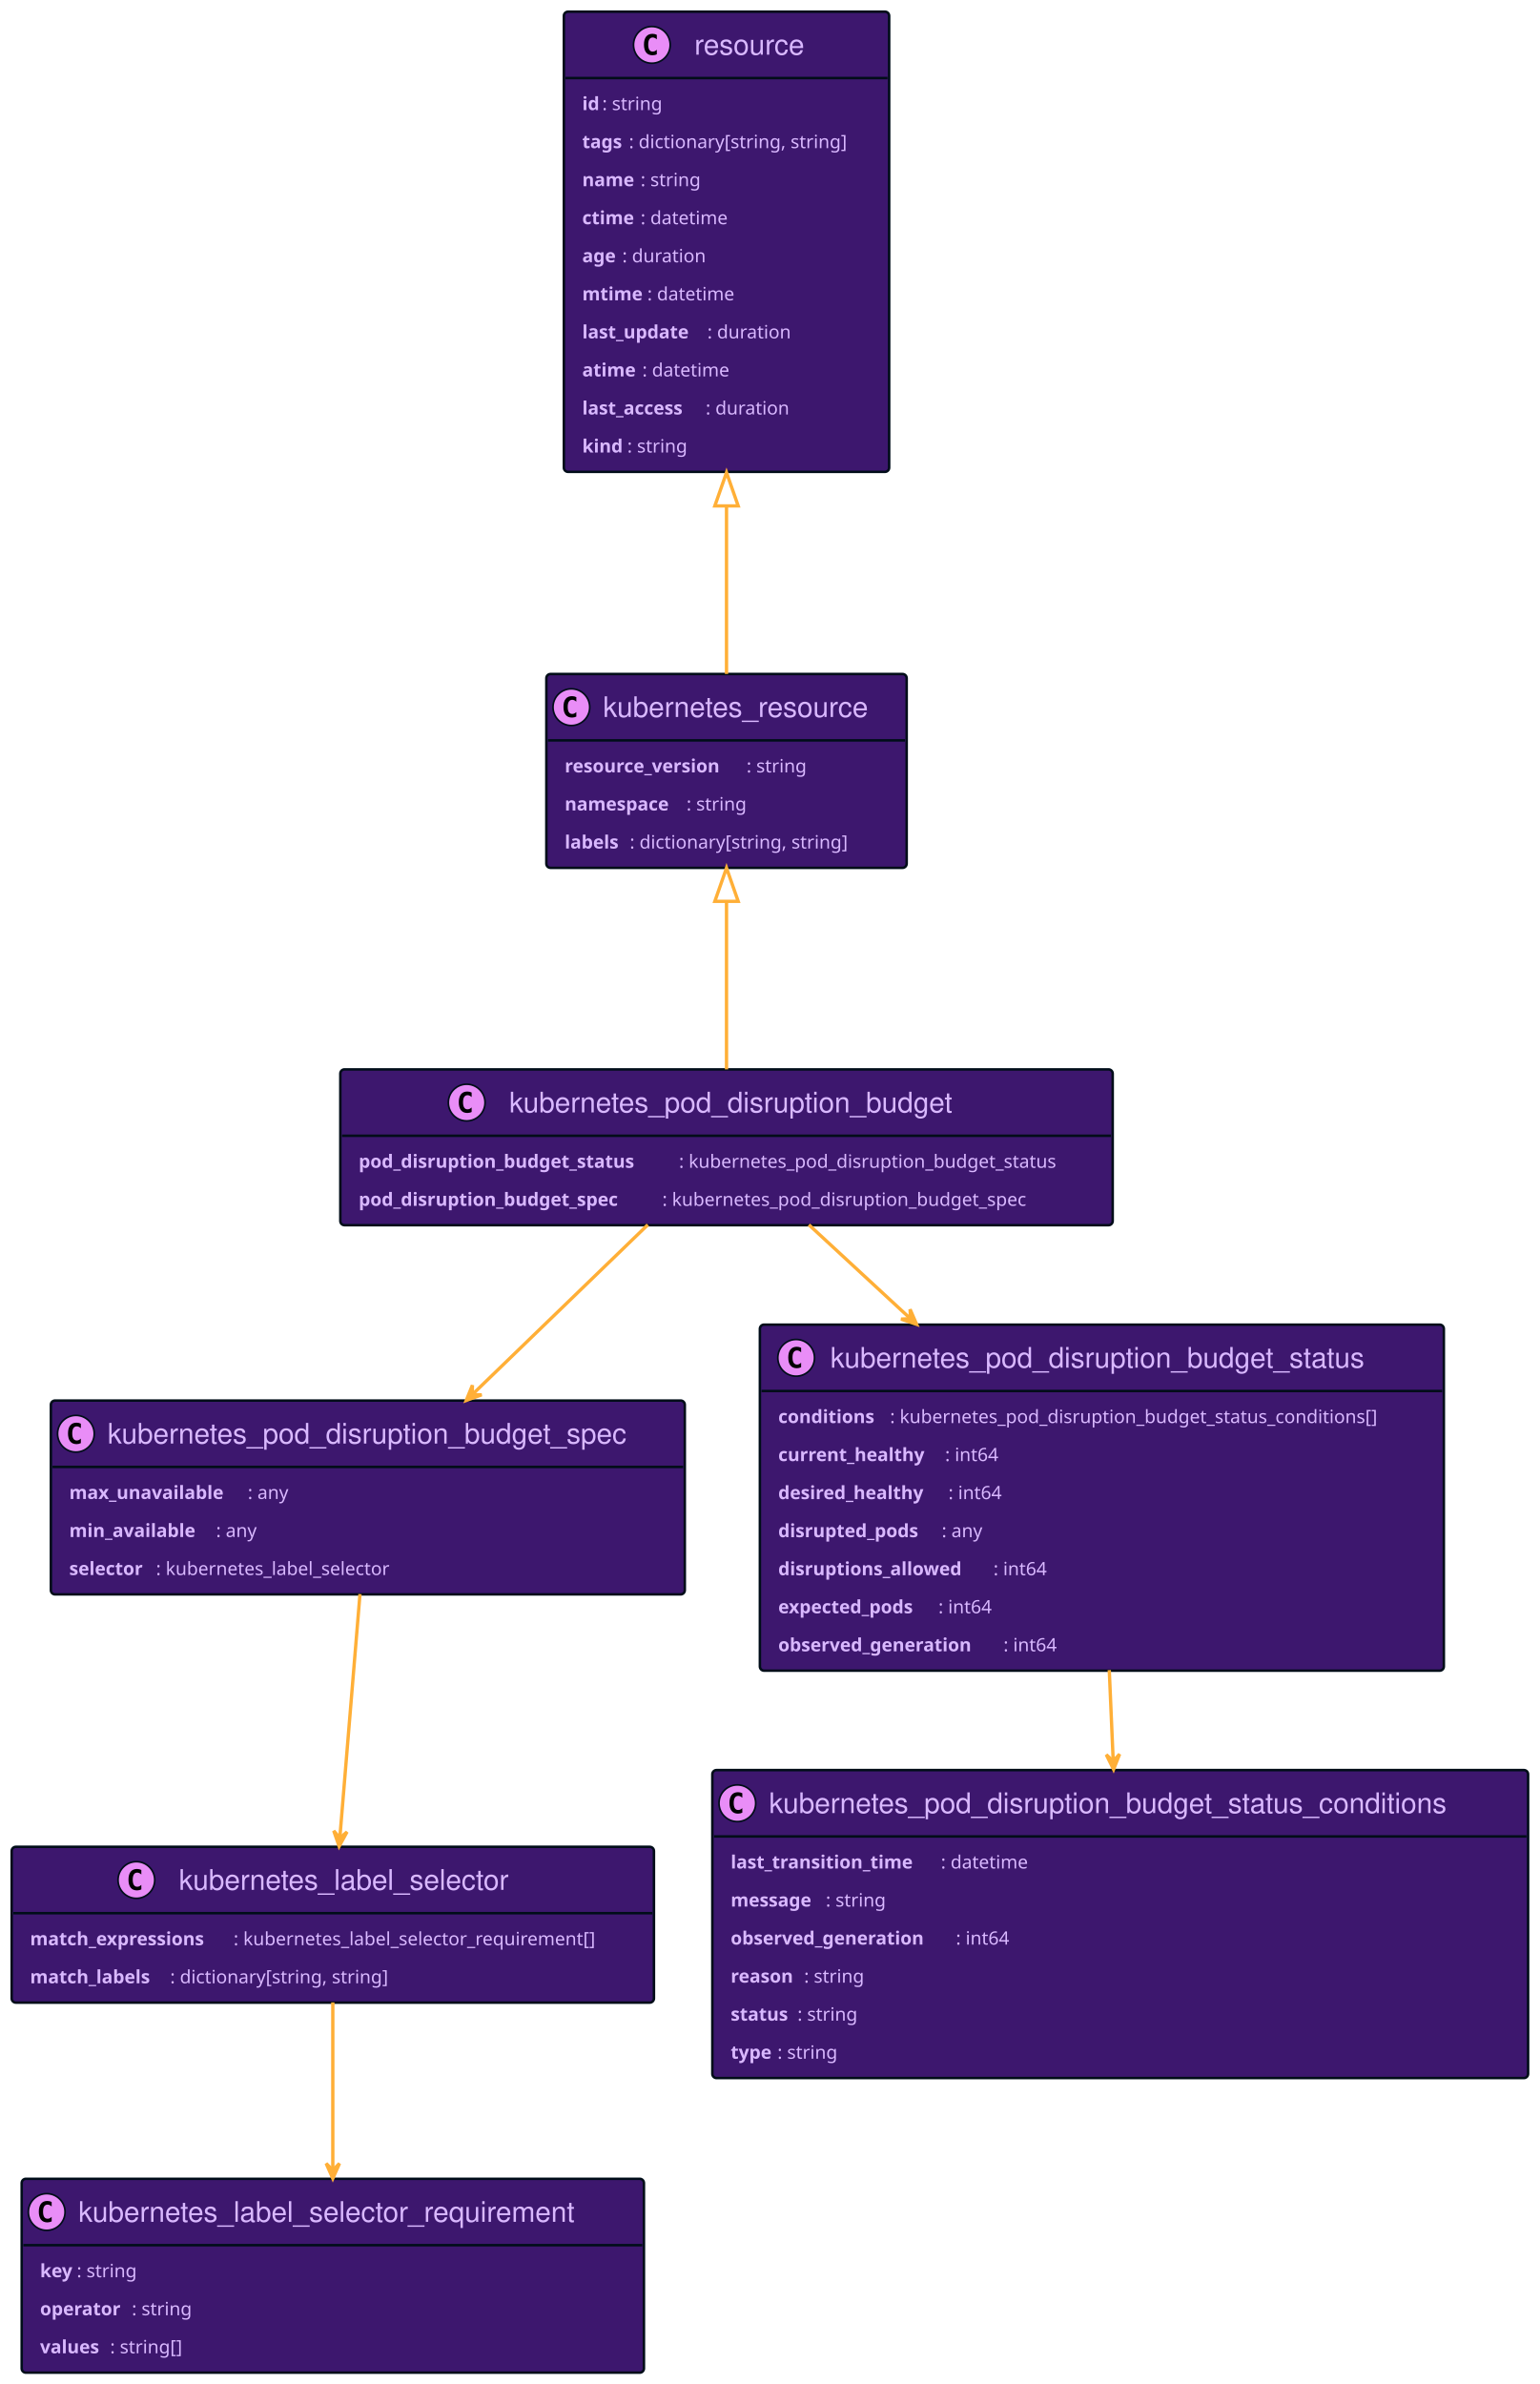
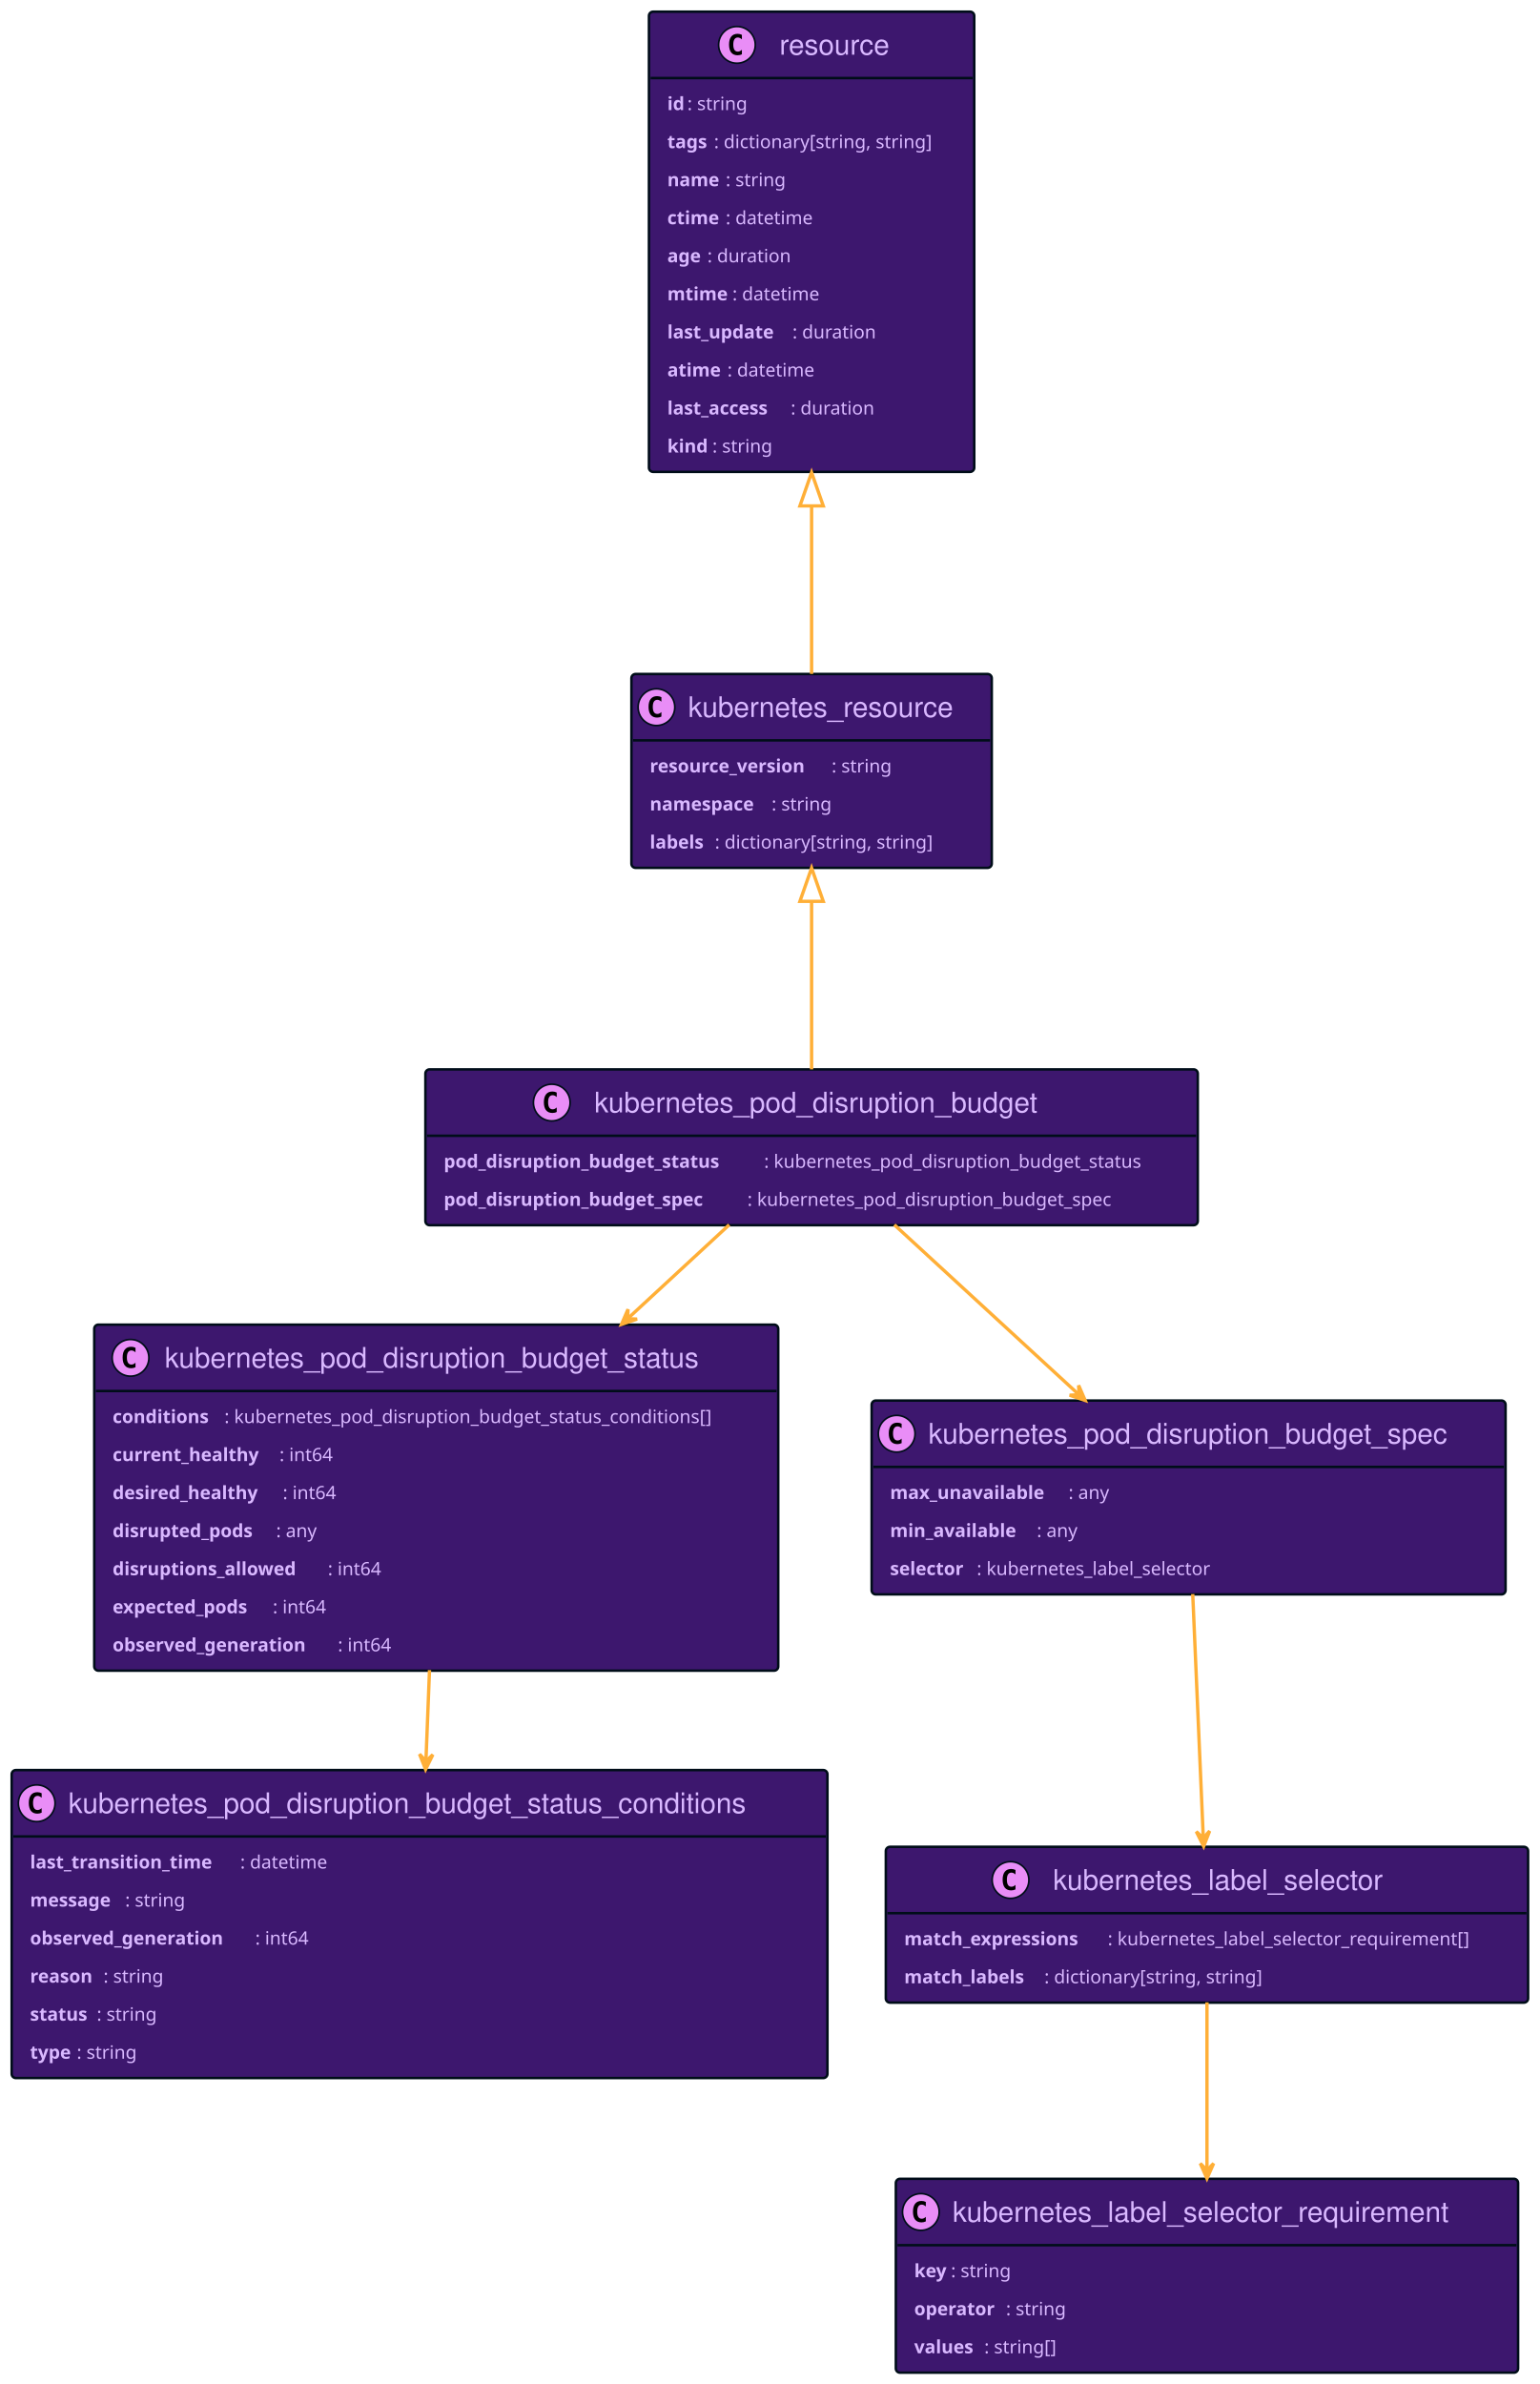
<svg xmlns="http://www.w3.org/2000/svg" xmlns:xlink="http://www.w3.org/1999/xlink" width="923" height="1429" preserveAspectRatio="none" style="width:923px;height:1429px;background:#00000000">
-   <a xlink:actuate="onRequest" xlink:href="#a" xlink:show="new" xlink:title="#kubernetes_label_selector" xlink:type="simple" target="_top">
-     <rect id="a" width="385" height="93.398" x="7" y="1107" fill="#3D176E" rx="2.5" ry="2.5" style="stroke:#000d19;stroke-width:1.5" />
-     <circle cx="81.75" cy="1126.895" r="11" fill="#E98DF7" style="stroke:#000d19;stroke-width:1" />
-     <path d="M84.719 1132.535q-.578.297-1.219.438-.64.156-1.344.156-2.5 0-3.828-1.64-1.312-1.657-1.312-4.782t1.312-4.781q1.328-1.656 3.828-1.656.703 0 1.344.156.656.156 1.219.453v2.719q-.625-.578-1.219-.844-.594-.281-1.219-.281-1.344 0-2.031 1.078-.688 1.062-.688 3.156 0 2.094.688 3.172.688 1.062 2.031 1.062.625 0 1.219-.265.594-.281 1.219-.86v2.72Z" />
-     <text x="107.25" y="1132.78" fill="#D9B8FF" font-family="Helvetica" font-size="17" textLength="217">kubernetes_label_selector</text>
-     <path d="M8 1146.789h383" style="stroke:#000d19;stroke-width:1.5" />
-     <text x="18" y="1165.999" fill="#D9B8FF" font-family="sans-serif" font-size="11" font-weight="bold" textLength="122">match_expressions</text>
-     <text x="140" y="1165.999" fill="#D9B8FF" font-family="sans-serif" font-size="11" textLength="241">: kubernetes_label_selector_requirement[]</text>
-     <text x="18" y="1188.804" fill="#D9B8FF" font-family="sans-serif" font-size="11" font-weight="bold" textLength="84">match_labels</text>
-     <text x="102" y="1188.804" fill="#D9B8FF" font-family="sans-serif" font-size="11" textLength="145">: dictionary[string, string]</text>
+   <a xlink:actuate="onRequest" xlink:href="#a" xlink:show="new" xlink:title="#resource" xlink:type="simple" target="_top">
+     <rect id="a" width="195" height="275.836" x="389" y="7" fill="#3D176E" rx="2.5" ry="2.5" style="stroke:#000d19;stroke-width:1.5" />
+     <circle cx="441.75" cy="26.895" r="11" fill="#E98DF7" style="stroke:#000d19;stroke-width:1" />
+     <path d="M444.719 32.535q-.578.297-1.219.438-.64.156-1.344.156-2.5 0-3.828-1.64-1.312-1.657-1.312-4.782t1.312-4.781q1.328-1.656 3.828-1.656.703 0 1.344.156.656.156 1.219.453v2.719q-.625-.578-1.219-.844-.594-.281-1.219-.281-1.344 0-2.031 1.078-.688 1.062-.688 3.156 0 2.094.688 3.172.688 1.062 2.031 1.062.625 0 1.219-.265.594-.281 1.219-.86v2.72Z" />
+     <text x="467.25" y="32.78" fill="#D9B8FF" font-family="Helvetica" font-size="17" textLength="71">resource</text>
+     <path d="M390 46.789h193" style="stroke:#000d19;stroke-width:1.5" />
+     <text x="400" y="65.999" fill="#D9B8FF" font-family="sans-serif" font-size="11" font-weight="bold" textLength="12">id</text>
+     <text x="412" y="65.999" fill="#D9B8FF" font-family="sans-serif" font-size="11" textLength="41">: string</text>
+     <text x="400" y="88.804" fill="#D9B8FF" font-family="sans-serif" font-size="11" font-weight="bold" textLength="28">tags</text>
+     <text x="428" y="88.804" fill="#D9B8FF" font-family="sans-serif" font-size="11" textLength="145">: dictionary[string, string]</text>
+     <text x="400" y="111.609" fill="#D9B8FF" font-family="sans-serif" font-size="11" font-weight="bold" textLength="35">name</text>
+     <text x="435" y="111.609" fill="#D9B8FF" font-family="sans-serif" font-size="11" textLength="41">: string</text>
+     <text x="400" y="134.414" fill="#D9B8FF" font-family="sans-serif" font-size="11" font-weight="bold" textLength="35">ctime</text>
+     <text x="435" y="134.414" fill="#D9B8FF" font-family="sans-serif" font-size="11" textLength="58">: datetime</text>
+     <text x="400" y="157.218" fill="#D9B8FF" font-family="sans-serif" font-size="11" font-weight="bold" textLength="24">age</text>
+     <text x="424" y="157.218" fill="#D9B8FF" font-family="sans-serif" font-size="11" textLength="55">: duration</text>
+     <text x="400" y="180.023" fill="#D9B8FF" font-family="sans-serif" font-size="11" font-weight="bold" textLength="39">mtime</text>
+     <text x="439" y="180.023" fill="#D9B8FF" font-family="sans-serif" font-size="11" textLength="58">: datetime</text>
+     <text x="400" y="202.828" fill="#D9B8FF" font-family="sans-serif" font-size="11" font-weight="bold" textLength="75">last_update</text>
+     <text x="475" y="202.828" fill="#D9B8FF" font-family="sans-serif" font-size="11" textLength="55">: duration</text>
+     <text x="400" y="225.632" fill="#D9B8FF" font-family="sans-serif" font-size="11" font-weight="bold" textLength="36">atime</text>
+     <text x="436" y="225.632" fill="#D9B8FF" font-family="sans-serif" font-size="11" textLength="58">: datetime</text>
+     <text x="400" y="248.437" fill="#D9B8FF" font-family="sans-serif" font-size="11" font-weight="bold" textLength="74">last_access</text>
+     <text x="474" y="248.437" fill="#D9B8FF" font-family="sans-serif" font-size="11" textLength="55">: duration</text>
+     <text x="400" y="271.242" fill="#D9B8FF" font-family="sans-serif" font-size="11" font-weight="bold" textLength="27">kind</text>
+     <text x="427" y="271.242" fill="#D9B8FF" font-family="sans-serif" font-size="11" textLength="41">: string</text>
  </a>
-   <a xlink:actuate="onRequest" xlink:href="#b" xlink:show="new" xlink:title="#kubernetes_label_selector_requirement" xlink:type="simple" target="_top">
-     <rect id="b" width="373" height="116.203" x="13" y="1306" fill="#3D176E" rx="2.5" ry="2.5" style="stroke:#000d19;stroke-width:1.5" />
-     <circle cx="28" cy="1325.895" r="11" fill="#E98DF7" style="stroke:#000d19;stroke-width:1" />
-     <path d="M30.969 1331.535q-.578.297-1.219.438-.64.156-1.344.156-2.5 0-3.828-1.64-1.312-1.657-1.312-4.782t1.312-4.781q1.328-1.656 3.828-1.656.703 0 1.344.156.656.156 1.219.453v2.719q-.625-.578-1.219-.844-.594-.281-1.219-.281-1.343 0-2.031 1.078-.688 1.062-.688 3.156 0 2.094.688 3.172.688 1.062 2.031 1.062.625 0 1.219-.265.594-.281 1.219-.86v2.72Z" />
-     <text x="47" y="1331.78" fill="#D9B8FF" font-family="Helvetica" font-size="17" textLength="331">kubernetes_label_selector_requirement</text>
-     <path d="M14 1345.789h371" style="stroke:#000d19;stroke-width:1.5" />
-     <text x="24" y="1364.999" fill="#D9B8FF" font-family="sans-serif" font-size="11" font-weight="bold" textLength="22">key</text>
-     <text x="46" y="1364.999" fill="#D9B8FF" font-family="sans-serif" font-size="11" textLength="41">: string</text>
-     <text x="24" y="1387.804" fill="#D9B8FF" font-family="sans-serif" font-size="11" font-weight="bold" textLength="55">operator</text>
-     <text x="79" y="1387.804" fill="#D9B8FF" font-family="sans-serif" font-size="11" textLength="41">: string</text>
-     <text x="24" y="1410.609" fill="#D9B8FF" font-family="sans-serif" font-size="11" font-weight="bold" textLength="42">values</text>
-     <text x="66" y="1410.609" fill="#D9B8FF" font-family="sans-serif" font-size="11" textLength="49">: string[]</text>
+   <a xlink:actuate="onRequest" xlink:href="#b" xlink:show="new" xlink:title="#kubernetes_resource" xlink:type="simple" target="_top">
+     <rect id="b" width="216" height="116.203" x="378.5" y="404" fill="#3D176E" rx="2.5" ry="2.5" style="stroke:#000d19;stroke-width:1.5" />
+     <circle cx="393.5" cy="423.894" r="11" fill="#E98DF7" style="stroke:#000d19;stroke-width:1" />
+     <path d="M396.469 429.535q-.578.297-1.219.438-.64.156-1.344.156-2.5 0-3.828-1.64-1.312-1.657-1.312-4.782t1.312-4.781q1.328-1.656 3.828-1.656.703 0 1.344.156.656.156 1.219.453v2.719q-.625-.579-1.219-.844-.594-.281-1.219-.281-1.344 0-2.031 1.078-.688 1.062-.688 3.156 0 2.094.688 3.172.688 1.062 2.031 1.062.625 0 1.219-.265.594-.281 1.219-.86v2.72Z" />
+     <text x="412.5" y="429.78" fill="#D9B8FF" font-family="Helvetica" font-size="17" textLength="174">kubernetes_resource</text>
+     <path d="M379.5 443.789h214" style="stroke:#000d19;stroke-width:1.5" />
+     <text x="389.5" y="463" fill="#D9B8FF" font-family="sans-serif" font-size="11" font-weight="bold" textLength="109">resource_version</text>
+     <text x="498.5" y="463" fill="#D9B8FF" font-family="sans-serif" font-size="11" textLength="41">: string</text>
+     <text x="389.5" y="485.804" fill="#D9B8FF" font-family="sans-serif" font-size="11" font-weight="bold" textLength="73">namespace</text>
+     <text x="462.5" y="485.804" fill="#D9B8FF" font-family="sans-serif" font-size="11" textLength="41">: string</text>
+     <text x="389.5" y="508.609" fill="#D9B8FF" font-family="sans-serif" font-size="11" font-weight="bold" textLength="39">labels</text>
+     <text x="428.5" y="508.609" fill="#D9B8FF" font-family="sans-serif" font-size="11" textLength="145">: dictionary[string, string]</text>
  </a>
-   <a xlink:actuate="onRequest" xlink:href="#c" xlink:show="new" xlink:title="#kubernetes_resource" xlink:type="simple" target="_top">
-     <rect id="c" width="216" height="116.203" x="327.5" y="404" fill="#3D176E" rx="2.5" ry="2.5" style="stroke:#000d19;stroke-width:1.5" />
-     <circle cx="342.5" cy="423.894" r="11" fill="#E98DF7" style="stroke:#000d19;stroke-width:1" />
-     <path d="M345.469 429.535q-.578.297-1.219.438-.64.156-1.344.156-2.5 0-3.828-1.64-1.312-1.657-1.312-4.782t1.312-4.781q1.328-1.656 3.828-1.656.703 0 1.344.156.656.156 1.219.453v2.719q-.625-.579-1.219-.844-.594-.281-1.219-.281-1.344 0-2.031 1.078-.688 1.062-.688 3.156 0 2.094.688 3.172.688 1.062 2.031 1.062.625 0 1.219-.265.594-.281 1.219-.86v2.72Z" />
-     <text x="361.5" y="429.78" fill="#D9B8FF" font-family="Helvetica" font-size="17" textLength="174">kubernetes_resource</text>
-     <path d="M328.5 443.789h214" style="stroke:#000d19;stroke-width:1.5" />
-     <text x="338.5" y="463" fill="#D9B8FF" font-family="sans-serif" font-size="11" font-weight="bold" textLength="109">resource_version</text>
-     <text x="447.5" y="463" fill="#D9B8FF" font-family="sans-serif" font-size="11" textLength="41">: string</text>
-     <text x="338.5" y="485.804" fill="#D9B8FF" font-family="sans-serif" font-size="11" font-weight="bold" textLength="73">namespace</text>
-     <text x="411.5" y="485.804" fill="#D9B8FF" font-family="sans-serif" font-size="11" textLength="41">: string</text>
-     <text x="338.5" y="508.609" fill="#D9B8FF" font-family="sans-serif" font-size="11" font-weight="bold" textLength="39">labels</text>
-     <text x="377.5" y="508.609" fill="#D9B8FF" font-family="sans-serif" font-size="11" textLength="145">: dictionary[string, string]</text>
+   <a xlink:actuate="onRequest" xlink:href="#c" xlink:show="new" xlink:title="#kubernetes_label_selector" xlink:type="simple" target="_top">
+     <rect id="c" width="385" height="93.398" x="531" y="1107" fill="#3D176E" rx="2.5" ry="2.5" style="stroke:#000d19;stroke-width:1.5" />
+     <circle cx="605.75" cy="1126.895" r="11" fill="#E98DF7" style="stroke:#000d19;stroke-width:1" />
+     <path d="M608.719 1132.535q-.578.297-1.219.438-.64.156-1.344.156-2.5 0-3.828-1.64-1.312-1.657-1.312-4.782t1.312-4.781q1.328-1.656 3.828-1.656.703 0 1.344.156.656.156 1.219.453v2.719q-.625-.578-1.219-.844-.594-.281-1.219-.281-1.343 0-2.031 1.078-.688 1.062-.688 3.156 0 2.094.688 3.172.688 1.062 2.031 1.062.625 0 1.219-.265.594-.281 1.219-.86v2.72Z" />
+     <text x="631.25" y="1132.78" fill="#D9B8FF" font-family="Helvetica" font-size="17" textLength="217">kubernetes_label_selector</text>
+     <path d="M532 1146.789h383" style="stroke:#000d19;stroke-width:1.5" />
+     <text x="542" y="1165.999" fill="#D9B8FF" font-family="sans-serif" font-size="11" font-weight="bold" textLength="122">match_expressions</text>
+     <text x="664" y="1165.999" fill="#D9B8FF" font-family="sans-serif" font-size="11" textLength="241">: kubernetes_label_selector_requirement[]</text>
+     <text x="542" y="1188.804" fill="#D9B8FF" font-family="sans-serif" font-size="11" font-weight="bold" textLength="84">match_labels</text>
+     <text x="626" y="1188.804" fill="#D9B8FF" font-family="sans-serif" font-size="11" textLength="145">: dictionary[string, string]</text>
  </a>
-   <a xlink:actuate="onRequest" xlink:href="#d" xlink:show="new" xlink:title="#resource" xlink:type="simple" target="_top">
-     <rect id="d" width="195" height="275.836" x="338" y="7" fill="#3D176E" rx="2.5" ry="2.5" style="stroke:#000d19;stroke-width:1.5" />
-     <circle cx="390.75" cy="26.895" r="11" fill="#E98DF7" style="stroke:#000d19;stroke-width:1" />
-     <path d="M393.719 32.535q-.578.297-1.219.438-.64.156-1.344.156-2.5 0-3.828-1.64-1.312-1.657-1.312-4.782t1.312-4.781q1.328-1.656 3.828-1.656.703 0 1.344.156.656.156 1.219.453v2.719q-.625-.578-1.219-.844-.594-.281-1.219-.281-1.344 0-2.031 1.078-.688 1.062-.688 3.156 0 2.094.688 3.172.688 1.062 2.031 1.062.625 0 1.219-.265.594-.281 1.219-.86v2.72Z" />
-     <text x="416.25" y="32.78" fill="#D9B8FF" font-family="Helvetica" font-size="17" textLength="71">resource</text>
-     <path d="M339 46.789h193" style="stroke:#000d19;stroke-width:1.5" />
-     <text x="349" y="65.999" fill="#D9B8FF" font-family="sans-serif" font-size="11" font-weight="bold" textLength="12">id</text>
-     <text x="361" y="65.999" fill="#D9B8FF" font-family="sans-serif" font-size="11" textLength="41">: string</text>
-     <text x="349" y="88.804" fill="#D9B8FF" font-family="sans-serif" font-size="11" font-weight="bold" textLength="28">tags</text>
-     <text x="377" y="88.804" fill="#D9B8FF" font-family="sans-serif" font-size="11" textLength="145">: dictionary[string, string]</text>
-     <text x="349" y="111.609" fill="#D9B8FF" font-family="sans-serif" font-size="11" font-weight="bold" textLength="35">name</text>
-     <text x="384" y="111.609" fill="#D9B8FF" font-family="sans-serif" font-size="11" textLength="41">: string</text>
-     <text x="349" y="134.414" fill="#D9B8FF" font-family="sans-serif" font-size="11" font-weight="bold" textLength="35">ctime</text>
-     <text x="384" y="134.414" fill="#D9B8FF" font-family="sans-serif" font-size="11" textLength="58">: datetime</text>
-     <text x="349" y="157.218" fill="#D9B8FF" font-family="sans-serif" font-size="11" font-weight="bold" textLength="24">age</text>
-     <text x="373" y="157.218" fill="#D9B8FF" font-family="sans-serif" font-size="11" textLength="55">: duration</text>
-     <text x="349" y="180.023" fill="#D9B8FF" font-family="sans-serif" font-size="11" font-weight="bold" textLength="39">mtime</text>
-     <text x="388" y="180.023" fill="#D9B8FF" font-family="sans-serif" font-size="11" textLength="58">: datetime</text>
-     <text x="349" y="202.828" fill="#D9B8FF" font-family="sans-serif" font-size="11" font-weight="bold" textLength="75">last_update</text>
-     <text x="424" y="202.828" fill="#D9B8FF" font-family="sans-serif" font-size="11" textLength="55">: duration</text>
-     <text x="349" y="225.632" fill="#D9B8FF" font-family="sans-serif" font-size="11" font-weight="bold" textLength="36">atime</text>
-     <text x="385" y="225.632" fill="#D9B8FF" font-family="sans-serif" font-size="11" textLength="58">: datetime</text>
-     <text x="349" y="248.437" fill="#D9B8FF" font-family="sans-serif" font-size="11" font-weight="bold" textLength="74">last_access</text>
-     <text x="423" y="248.437" fill="#D9B8FF" font-family="sans-serif" font-size="11" textLength="55">: duration</text>
-     <text x="349" y="271.242" fill="#D9B8FF" font-family="sans-serif" font-size="11" font-weight="bold" textLength="27">kind</text>
-     <text x="376" y="271.242" fill="#D9B8FF" font-family="sans-serif" font-size="11" textLength="41">: string</text>
+   <a xlink:actuate="onRequest" xlink:href="#d" xlink:show="new" xlink:title="#kubernetes_label_selector_requirement" xlink:type="simple" target="_top">
+     <rect id="d" width="373" height="116.203" x="537" y="1306" fill="#3D176E" rx="2.5" ry="2.5" style="stroke:#000d19;stroke-width:1.5" />
+     <circle cx="552" cy="1325.895" r="11" fill="#E98DF7" style="stroke:#000d19;stroke-width:1" />
+     <path d="M554.969 1331.535q-.578.297-1.219.438-.64.156-1.344.156-2.5 0-3.828-1.64-1.312-1.657-1.312-4.782t1.312-4.781q1.328-1.656 3.828-1.656.703 0 1.344.156.656.156 1.219.453v2.719q-.625-.578-1.219-.844-.594-.281-1.219-.281-1.343 0-2.031 1.078-.688 1.062-.688 3.156 0 2.094.688 3.172.688 1.062 2.031 1.062.625 0 1.219-.265.594-.281 1.219-.86v2.72Z" />
+     <text x="571" y="1331.78" fill="#D9B8FF" font-family="Helvetica" font-size="17" textLength="331">kubernetes_label_selector_requirement</text>
+     <path d="M538 1345.789h371" style="stroke:#000d19;stroke-width:1.5" />
+     <text x="548" y="1364.999" fill="#D9B8FF" font-family="sans-serif" font-size="11" font-weight="bold" textLength="22">key</text>
+     <text x="570" y="1364.999" fill="#D9B8FF" font-family="sans-serif" font-size="11" textLength="41">: string</text>
+     <text x="548" y="1387.804" fill="#D9B8FF" font-family="sans-serif" font-size="11" font-weight="bold" textLength="55">operator</text>
+     <text x="603" y="1387.804" fill="#D9B8FF" font-family="sans-serif" font-size="11" textLength="41">: string</text>
+     <text x="548" y="1410.609" fill="#D9B8FF" font-family="sans-serif" font-size="11" font-weight="bold" textLength="42">values</text>
+     <text x="590" y="1410.609" fill="#D9B8FF" font-family="sans-serif" font-size="11" textLength="49">: string[]</text>
  </a>
  <a xlink:actuate="onRequest" xlink:href="#e" xlink:show="new" xlink:title="#kubernetes_pod_disruption_budget" xlink:type="simple" target="_top">
-     <rect id="e" width="463" height="93.398" x="204" y="641" fill="#3D176E" rx="2.5" ry="2.5" style="stroke:#000d19;stroke-width:1.5" />
-     <circle cx="279.75" cy="660.894" r="11" fill="#E98DF7" style="stroke:#000d19;stroke-width:1" />
-     <path d="M282.719 666.535q-.578.297-1.219.438-.64.156-1.344.156-2.5 0-3.828-1.64-1.312-1.657-1.312-4.782t1.312-4.781q1.328-1.657 3.828-1.657.703 0 1.344.157.656.156 1.219.453v2.719q-.625-.578-1.219-.844-.594-.281-1.219-.281-1.344 0-2.031 1.078-.688 1.062-.688 3.156 0 2.094.688 3.172.688 1.062 2.031 1.062.625 0 1.219-.265.594-.282 1.219-.86v2.72Z" />
-     <text x="305.25" y="666.78" fill="#D9B8FF" font-family="Helvetica" font-size="17" textLength="293">kubernetes_pod_disruption_budget</text>
-     <path d="M205 680.789h461" style="stroke:#000d19;stroke-width:1.5" />
-     <text x="215" y="700" fill="#D9B8FF" font-family="sans-serif" font-size="11" font-weight="bold" textLength="192">pod_disruption_budget_status</text>
-     <text x="407" y="700" fill="#D9B8FF" font-family="sans-serif" font-size="11" textLength="249">: kubernetes_pod_disruption_budget_status</text>
-     <text x="215" y="722.804" fill="#D9B8FF" font-family="sans-serif" font-size="11" font-weight="bold" textLength="182">pod_disruption_budget_spec</text>
-     <text x="397" y="722.804" fill="#D9B8FF" font-family="sans-serif" font-size="11" textLength="240">: kubernetes_pod_disruption_budget_spec</text>
+     <rect id="e" width="463" height="93.398" x="255" y="641" fill="#3D176E" rx="2.5" ry="2.5" style="stroke:#000d19;stroke-width:1.5" />
+     <circle cx="330.75" cy="660.894" r="11" fill="#E98DF7" style="stroke:#000d19;stroke-width:1" />
+     <path d="M333.719 666.535q-.578.297-1.219.438-.64.156-1.344.156-2.5 0-3.828-1.64-1.312-1.657-1.312-4.782t1.312-4.781q1.328-1.657 3.828-1.657.703 0 1.344.157.656.156 1.219.453v2.719q-.625-.578-1.219-.844-.594-.281-1.219-.281-1.344 0-2.031 1.078-.688 1.062-.688 3.156 0 2.094.688 3.172.688 1.062 2.031 1.062.625 0 1.219-.265.594-.282 1.219-.86v2.72Z" />
+     <text x="356.25" y="666.78" fill="#D9B8FF" font-family="Helvetica" font-size="17" textLength="293">kubernetes_pod_disruption_budget</text>
+     <path d="M256 680.789h461" style="stroke:#000d19;stroke-width:1.5" />
+     <text x="266" y="700" fill="#D9B8FF" font-family="sans-serif" font-size="11" font-weight="bold" textLength="192">pod_disruption_budget_status</text>
+     <text x="458" y="700" fill="#D9B8FF" font-family="sans-serif" font-size="11" textLength="249">: kubernetes_pod_disruption_budget_status</text>
+     <text x="266" y="722.804" fill="#D9B8FF" font-family="sans-serif" font-size="11" font-weight="bold" textLength="182">pod_disruption_budget_spec</text>
+     <text x="448" y="722.804" fill="#D9B8FF" font-family="sans-serif" font-size="11" textLength="240">: kubernetes_pod_disruption_budget_spec</text>
  </a>
-   <a xlink:actuate="onRequest" xlink:href="#f" xlink:show="new" xlink:title="#kubernetes_pod_disruption_budget_status_conditions" xlink:type="simple" target="_top">
-     <rect id="f" width="489" height="184.617" x="427" y="1061" fill="#3D176E" rx="2.5" ry="2.5" style="stroke:#000d19;stroke-width:1.5" />
-     <circle cx="442" cy="1080.895" r="11" fill="#E98DF7" style="stroke:#000d19;stroke-width:1" />
-     <path d="M444.969 1086.535q-.578.297-1.219.438-.64.156-1.344.156-2.5 0-3.828-1.64-1.312-1.657-1.312-4.782t1.312-4.781q1.328-1.656 3.828-1.656.703 0 1.344.156.656.156 1.219.453v2.719q-.625-.578-1.219-.844-.594-.281-1.219-.281-1.344 0-2.031 1.078-.688 1.062-.688 3.156 0 2.094.688 3.172.688 1.062 2.031 1.062.625 0 1.219-.265.594-.281 1.219-.86v2.72Z" />
-     <text x="461" y="1086.78" fill="#D9B8FF" font-family="Helvetica" font-size="17" textLength="447">kubernetes_pod_disruption_budget_status_conditions</text>
-     <path d="M428 1100.789h487" style="stroke:#000d19;stroke-width:1.5" />
-     <text x="438" y="1119.999" fill="#D9B8FF" font-family="sans-serif" font-size="11" font-weight="bold" textLength="126">last_transition_time</text>
-     <text x="564" y="1119.999" fill="#D9B8FF" font-family="sans-serif" font-size="11" textLength="58">: datetime</text>
-     <text x="438" y="1142.804" fill="#D9B8FF" font-family="sans-serif" font-size="11" font-weight="bold" textLength="57">message</text>
-     <text x="495" y="1142.804" fill="#D9B8FF" font-family="sans-serif" font-size="11" textLength="41">: string</text>
-     <text x="438" y="1165.609" fill="#D9B8FF" font-family="sans-serif" font-size="11" font-weight="bold" textLength="135">observed_generation</text>
-     <text x="573" y="1165.609" fill="#D9B8FF" font-family="sans-serif" font-size="11" textLength="36">: int64</text>
-     <text x="438" y="1188.414" fill="#D9B8FF" font-family="sans-serif" font-size="11" font-weight="bold" textLength="44">reason</text>
-     <text x="482" y="1188.414" fill="#D9B8FF" font-family="sans-serif" font-size="11" textLength="41">: string</text>
-     <text x="438" y="1211.218" fill="#D9B8FF" font-family="sans-serif" font-size="11" font-weight="bold" textLength="40">status</text>
-     <text x="478" y="1211.218" fill="#D9B8FF" font-family="sans-serif" font-size="11" textLength="41">: string</text>
-     <text x="438" y="1234.023" fill="#D9B8FF" font-family="sans-serif" font-size="11" font-weight="bold" textLength="28">type</text>
-     <text x="466" y="1234.023" fill="#D9B8FF" font-family="sans-serif" font-size="11" textLength="41">: string</text>
+   <a xlink:actuate="onRequest" xlink:href="#f" xlink:show="new" xlink:title="#kubernetes_pod_disruption_budget_status" xlink:type="simple" target="_top">
+     <rect id="f" width="410" height="207.422" x="56.5" y="794" fill="#3D176E" rx="2.5" ry="2.5" style="stroke:#000d19;stroke-width:1.5" />
+     <circle cx="78.25" cy="813.894" r="11" fill="#E98DF7" style="stroke:#000d19;stroke-width:1" />
+     <path d="M81.219 819.535q-.578.297-1.219.438-.64.156-1.344.156-2.5 0-3.828-1.64-1.312-1.657-1.312-4.782t1.312-4.781q1.328-1.657 3.828-1.657.703 0 1.344.157.656.156 1.219.453v2.719q-.625-.578-1.219-.844-.594-.281-1.219-.281-1.344 0-2.031 1.078-.688 1.062-.688 3.156 0 2.094.688 3.172.688 1.062 2.031 1.062.625 0 1.219-.265.594-.282 1.219-.86v2.72Z" />
+     <text x="98.75" y="819.78" fill="#D9B8FF" font-family="Helvetica" font-size="17" textLength="353">kubernetes_pod_disruption_budget_status</text>
+     <path d="M57.5 833.789h408" style="stroke:#000d19;stroke-width:1.5" />
+     <text x="67.5" y="853" fill="#D9B8FF" font-family="sans-serif" font-size="11" font-weight="bold" textLength="67">conditions</text>
+     <text x="134.5" y="853" fill="#D9B8FF" font-family="sans-serif" font-size="11" textLength="321">: kubernetes_pod_disruption_budget_status_conditions[]</text>
+     <text x="67.5" y="875.804" fill="#D9B8FF" font-family="sans-serif" font-size="11" font-weight="bold" textLength="100">current_healthy</text>
+     <text x="167.5" y="875.804" fill="#D9B8FF" font-family="sans-serif" font-size="11" textLength="36">: int64</text>
+     <text x="67.5" y="898.609" fill="#D9B8FF" font-family="sans-serif" font-size="11" font-weight="bold" textLength="102">desired_healthy</text>
+     <text x="169.5" y="898.609" fill="#D9B8FF" font-family="sans-serif" font-size="11" textLength="36">: int64</text>
+     <text x="67.5" y="921.414" fill="#D9B8FF" font-family="sans-serif" font-size="11" font-weight="bold" textLength="98">disrupted_pods</text>
+     <text x="165.5" y="921.414" fill="#D9B8FF" font-family="sans-serif" font-size="11" textLength="28">: any</text>
+     <text x="67.5" y="944.218" fill="#D9B8FF" font-family="sans-serif" font-size="11" font-weight="bold" textLength="129">disruptions_allowed</text>
+     <text x="196.5" y="944.218" fill="#D9B8FF" font-family="sans-serif" font-size="11" textLength="36">: int64</text>
+     <text x="67.5" y="967.023" fill="#D9B8FF" font-family="sans-serif" font-size="11" font-weight="bold" textLength="96">expected_pods</text>
+     <text x="163.5" y="967.023" fill="#D9B8FF" font-family="sans-serif" font-size="11" textLength="36">: int64</text>
+     <text x="67.5" y="989.828" fill="#D9B8FF" font-family="sans-serif" font-size="11" font-weight="bold" textLength="135">observed_generation</text>
+     <text x="202.5" y="989.828" fill="#D9B8FF" font-family="sans-serif" font-size="11" textLength="36">: int64</text>
  </a>
-   <a xlink:actuate="onRequest" xlink:href="#g" xlink:show="new" xlink:title="#kubernetes_pod_disruption_budget_spec" xlink:type="simple" target="_top">
-     <rect id="g" width="380" height="116.203" x="30.5" y="839.5" fill="#3D176E" rx="2.5" ry="2.5" style="stroke:#000d19;stroke-width:1.5" />
-     <circle cx="45.5" cy="859.394" r="11" fill="#E98DF7" style="stroke:#000d19;stroke-width:1" />
-     <path d="M48.469 865.035q-.578.297-1.219.438-.64.156-1.344.156-2.5 0-3.828-1.64-1.312-1.657-1.312-4.782t1.312-4.781q1.328-1.657 3.828-1.657.703 0 1.344.157.656.156 1.219.453v2.719q-.625-.578-1.219-.844-.594-.281-1.219-.281-1.343 0-2.031 1.078-.688 1.062-.688 3.156 0 2.094.688 3.172.688 1.062 2.031 1.062.625 0 1.219-.265.594-.282 1.219-.86v2.72Z" />
-     <text x="64.5" y="865.28" fill="#D9B8FF" font-family="Helvetica" font-size="17" textLength="338">kubernetes_pod_disruption_budget_spec</text>
-     <path d="M31.5 879.289h378" style="stroke:#000d19;stroke-width:1.5" />
-     <text x="41.5" y="898.5" fill="#D9B8FF" font-family="sans-serif" font-size="11" font-weight="bold" textLength="107">max_unavailable</text>
-     <text x="148.5" y="898.5" fill="#D9B8FF" font-family="sans-serif" font-size="11" textLength="28">: any</text>
-     <text x="41.5" y="921.304" fill="#D9B8FF" font-family="sans-serif" font-size="11" font-weight="bold" textLength="88">min_available</text>
-     <text x="129.5" y="921.304" fill="#D9B8FF" font-family="sans-serif" font-size="11" textLength="28">: any</text>
-     <text x="41.5" y="944.109" fill="#D9B8FF" font-family="sans-serif" font-size="11" font-weight="bold" textLength="52">selector</text>
-     <text x="93.5" y="944.109" fill="#D9B8FF" font-family="sans-serif" font-size="11" textLength="157">: kubernetes_label_selector</text>
+   <a xlink:actuate="onRequest" xlink:href="#g" xlink:show="new" xlink:title="#kubernetes_pod_disruption_budget_status_conditions" xlink:type="simple" target="_top">
+     <rect id="g" width="489" height="184.617" x="7" y="1061" fill="#3D176E" rx="2.5" ry="2.5" style="stroke:#000d19;stroke-width:1.5" />
+     <circle cx="22" cy="1080.895" r="11" fill="#E98DF7" style="stroke:#000d19;stroke-width:1" />
+     <path d="M24.969 1086.535q-.578.297-1.219.438-.64.156-1.344.156-2.5 0-3.828-1.64-1.312-1.657-1.312-4.782t1.312-4.781q1.328-1.656 3.828-1.656.703 0 1.344.156.656.156 1.219.453v2.719q-.625-.578-1.219-.844-.594-.281-1.219-.281-1.343 0-2.031 1.078-.688 1.062-.688 3.156 0 2.094.688 3.172.688 1.062 2.031 1.062.625 0 1.219-.265.594-.281 1.219-.86v2.72Z" />
+     <text x="41" y="1086.78" fill="#D9B8FF" font-family="Helvetica" font-size="17" textLength="447">kubernetes_pod_disruption_budget_status_conditions</text>
+     <path d="M8 1100.789h487" style="stroke:#000d19;stroke-width:1.5" />
+     <text x="18" y="1119.999" fill="#D9B8FF" font-family="sans-serif" font-size="11" font-weight="bold" textLength="126">last_transition_time</text>
+     <text x="144" y="1119.999" fill="#D9B8FF" font-family="sans-serif" font-size="11" textLength="58">: datetime</text>
+     <text x="18" y="1142.804" fill="#D9B8FF" font-family="sans-serif" font-size="11" font-weight="bold" textLength="57">message</text>
+     <text x="75" y="1142.804" fill="#D9B8FF" font-family="sans-serif" font-size="11" textLength="41">: string</text>
+     <text x="18" y="1165.609" fill="#D9B8FF" font-family="sans-serif" font-size="11" font-weight="bold" textLength="135">observed_generation</text>
+     <text x="153" y="1165.609" fill="#D9B8FF" font-family="sans-serif" font-size="11" textLength="36">: int64</text>
+     <text x="18" y="1188.414" fill="#D9B8FF" font-family="sans-serif" font-size="11" font-weight="bold" textLength="44">reason</text>
+     <text x="62" y="1188.414" fill="#D9B8FF" font-family="sans-serif" font-size="11" textLength="41">: string</text>
+     <text x="18" y="1211.218" fill="#D9B8FF" font-family="sans-serif" font-size="11" font-weight="bold" textLength="40">status</text>
+     <text x="58" y="1211.218" fill="#D9B8FF" font-family="sans-serif" font-size="11" textLength="41">: string</text>
+     <text x="18" y="1234.023" fill="#D9B8FF" font-family="sans-serif" font-size="11" font-weight="bold" textLength="28">type</text>
+     <text x="46" y="1234.023" fill="#D9B8FF" font-family="sans-serif" font-size="11" textLength="41">: string</text>
  </a>
-   <a xlink:actuate="onRequest" xlink:href="#h" xlink:show="new" xlink:title="#kubernetes_pod_disruption_budget_status" xlink:type="simple" target="_top">
-     <rect id="h" width="410" height="207.422" x="455.5" y="794" fill="#3D176E" rx="2.5" ry="2.5" style="stroke:#000d19;stroke-width:1.5" />
-     <circle cx="477.25" cy="813.894" r="11" fill="#E98DF7" style="stroke:#000d19;stroke-width:1" />
-     <path d="M480.219 819.535q-.578.297-1.219.438-.64.156-1.344.156-2.5 0-3.828-1.64-1.312-1.657-1.312-4.782t1.312-4.781q1.328-1.657 3.828-1.657.703 0 1.344.157.656.156 1.219.453v2.719q-.625-.578-1.219-.844-.594-.281-1.219-.281-1.344 0-2.031 1.078-.688 1.062-.688 3.156 0 2.094.688 3.172.688 1.062 2.031 1.062.625 0 1.219-.265.594-.282 1.219-.86v2.72Z" />
-     <text x="497.75" y="819.78" fill="#D9B8FF" font-family="Helvetica" font-size="17" textLength="353">kubernetes_pod_disruption_budget_status</text>
-     <path d="M456.5 833.789h408" style="stroke:#000d19;stroke-width:1.5" />
-     <text x="466.5" y="853" fill="#D9B8FF" font-family="sans-serif" font-size="11" font-weight="bold" textLength="67">conditions</text>
-     <text x="533.5" y="853" fill="#D9B8FF" font-family="sans-serif" font-size="11" textLength="321">: kubernetes_pod_disruption_budget_status_conditions[]</text>
-     <text x="466.5" y="875.804" fill="#D9B8FF" font-family="sans-serif" font-size="11" font-weight="bold" textLength="100">current_healthy</text>
-     <text x="566.5" y="875.804" fill="#D9B8FF" font-family="sans-serif" font-size="11" textLength="36">: int64</text>
-     <text x="466.5" y="898.609" fill="#D9B8FF" font-family="sans-serif" font-size="11" font-weight="bold" textLength="102">desired_healthy</text>
-     <text x="568.5" y="898.609" fill="#D9B8FF" font-family="sans-serif" font-size="11" textLength="36">: int64</text>
-     <text x="466.5" y="921.414" fill="#D9B8FF" font-family="sans-serif" font-size="11" font-weight="bold" textLength="98">disrupted_pods</text>
-     <text x="564.5" y="921.414" fill="#D9B8FF" font-family="sans-serif" font-size="11" textLength="28">: any</text>
-     <text x="466.5" y="944.218" fill="#D9B8FF" font-family="sans-serif" font-size="11" font-weight="bold" textLength="129">disruptions_allowed</text>
-     <text x="595.5" y="944.218" fill="#D9B8FF" font-family="sans-serif" font-size="11" textLength="36">: int64</text>
-     <text x="466.5" y="967.023" fill="#D9B8FF" font-family="sans-serif" font-size="11" font-weight="bold" textLength="96">expected_pods</text>
-     <text x="562.5" y="967.023" fill="#D9B8FF" font-family="sans-serif" font-size="11" textLength="36">: int64</text>
-     <text x="466.5" y="989.828" fill="#D9B8FF" font-family="sans-serif" font-size="11" font-weight="bold" textLength="135">observed_generation</text>
-     <text x="601.5" y="989.828" fill="#D9B8FF" font-family="sans-serif" font-size="11" textLength="36">: int64</text>
+   <a xlink:actuate="onRequest" xlink:href="#h" xlink:show="new" xlink:title="#kubernetes_pod_disruption_budget_spec" xlink:type="simple" target="_top">
+     <rect id="h" width="380" height="116.203" x="522.5" y="839.5" fill="#3D176E" rx="2.5" ry="2.5" style="stroke:#000d19;stroke-width:1.5" />
+     <circle cx="537.5" cy="859.394" r="11" fill="#E98DF7" style="stroke:#000d19;stroke-width:1" />
+     <path d="M540.469 865.035q-.578.297-1.219.438-.64.156-1.344.156-2.5 0-3.828-1.64-1.312-1.657-1.312-4.782t1.312-4.781q1.328-1.657 3.828-1.657.703 0 1.344.157.656.156 1.219.453v2.719q-.625-.578-1.219-.844-.594-.281-1.219-.281-1.343 0-2.031 1.078-.688 1.062-.688 3.156 0 2.094.688 3.172.688 1.062 2.031 1.062.625 0 1.219-.265.594-.282 1.219-.86v2.72Z" />
+     <text x="556.5" y="865.28" fill="#D9B8FF" font-family="Helvetica" font-size="17" textLength="338">kubernetes_pod_disruption_budget_spec</text>
+     <path d="M523.5 879.289h378" style="stroke:#000d19;stroke-width:1.5" />
+     <text x="533.5" y="898.5" fill="#D9B8FF" font-family="sans-serif" font-size="11" font-weight="bold" textLength="107">max_unavailable</text>
+     <text x="640.5" y="898.5" fill="#D9B8FF" font-family="sans-serif" font-size="11" textLength="28">: any</text>
+     <text x="533.5" y="921.304" fill="#D9B8FF" font-family="sans-serif" font-size="11" font-weight="bold" textLength="88">min_available</text>
+     <text x="621.5" y="921.304" fill="#D9B8FF" font-family="sans-serif" font-size="11" textLength="28">: any</text>
+     <text x="533.5" y="944.109" fill="#D9B8FF" font-family="sans-serif" font-size="11" font-weight="bold" textLength="52">selector</text>
+     <text x="585.5" y="944.109" fill="#D9B8FF" font-family="sans-serif" font-size="11" textLength="157">: kubernetes_label_selector</text>
  </a>
-   <path fill="none" d="M199.5 1200.26v100.42" style="stroke:#ffaf37;stroke-width:2" />
-   <path fill="#FFAF37" d="m199.5 1305.8 4-9-4 4-4-4 4 9z" style="stroke:#ffaf37;stroke-width:2" />
-   <path fill="none" d="M435.5 303.49v100.47m-7-100.71 7-20 7 20h-14zm7 237.19V641m-7-100.73 7-20 7 20h-14zm56.38 193.88c18.1 16.73 39.42 36.44 60.85 56.25" style="stroke:#ffaf37;stroke-width:2" />
-   <path fill="#FFAF37" d="m549.45 793.84-3.905-9.042.23 5.652-5.653.23 9.328 3.16z" style="stroke:#ffaf37;stroke-width:2" />
-   <path fill="none" d="M388.32 734.15c-30.89 29.88-71.61 69.27-105.2 101.76" style="stroke:#ffaf37;stroke-width:2" />
-   <path fill="#FFAF37" d="m279.48 839.44 9.255-3.368-5.656-.103.103-5.656-3.702 9.127z" style="stroke:#ffaf37;stroke-width:2" />
-   <path fill="none" d="M215.79 955.5c-3.63 43.85-8.59 103.9-12.08 146.14" style="stroke:#ffaf37;stroke-width:2" />
-   <path fill="#FFAF37" d="m203.29 1106.7 4.734-8.637-4.319 3.654-3.654-4.318 3.239 9.301z" style="stroke:#ffaf37;stroke-width:2" />
-   <path fill="none" d="M664.94 1001.08c.78 18 1.59 36.67 2.36 54.51" style="stroke:#ffaf37;stroke-width:2" />
-   <path fill="#FFAF37" d="m667.52 1060.6 3.61-9.163-3.825 4.168-4.168-3.825 4.383 8.82z" style="stroke:#ffaf37;stroke-width:2" />
+   <path fill="none" d="M486.5 303.49v100.47m-7-100.71 7-20 7 20h-14zm244 897.01v100.42" style="stroke:#ffaf37;stroke-width:2" />
+   <path fill="#FFAF37" d="m723.5 1305.8 4-9-4 4-4-4 4 9z" style="stroke:#ffaf37;stroke-width:2" />
+   <path fill="none" d="M486.5 540.44V641m-7-100.73 7-20 7 20h-14zm-42.38 193.88c-18.1 16.73-39.42 36.44-60.85 56.25" style="stroke:#ffaf37;stroke-width:2" />
+   <path fill="#FFAF37" d="m372.55 793.84 9.328-3.16-5.652-.23.228-5.652-3.904 9.042z" style="stroke:#ffaf37;stroke-width:2" />
+   <path fill="none" d="M536.1 734.15c32.47 29.88 75.26 69.27 110.57 101.76" style="stroke:#ffaf37;stroke-width:2" />
+   <path fill="#FFAF37" d="m650.5 839.44-3.922-9.034.24 5.652-5.652.24 9.334 3.142z" style="stroke:#ffaf37;stroke-width:2" />
+   <path fill="none" d="M257.46 1001.08c-.71 18-1.44 36.67-2.14 54.51" style="stroke:#ffaf37;stroke-width:2" />
+   <path fill="#FFAF37" d="m255.12 1060.6 4.358-8.832-4.158 3.836-3.836-4.157 3.636 9.153z" style="stroke:#ffaf37;stroke-width:2" />
+   <path fill="none" d="m714.97 955.5 6.33 146.14" style="stroke:#ffaf37;stroke-width:2" />
+   <path fill="#FFAF37" d="m721.52 1106.7 3.585-9.173-3.813 4.178-4.179-3.813 4.407 8.808z" style="stroke:#ffaf37;stroke-width:2" />
</svg>
